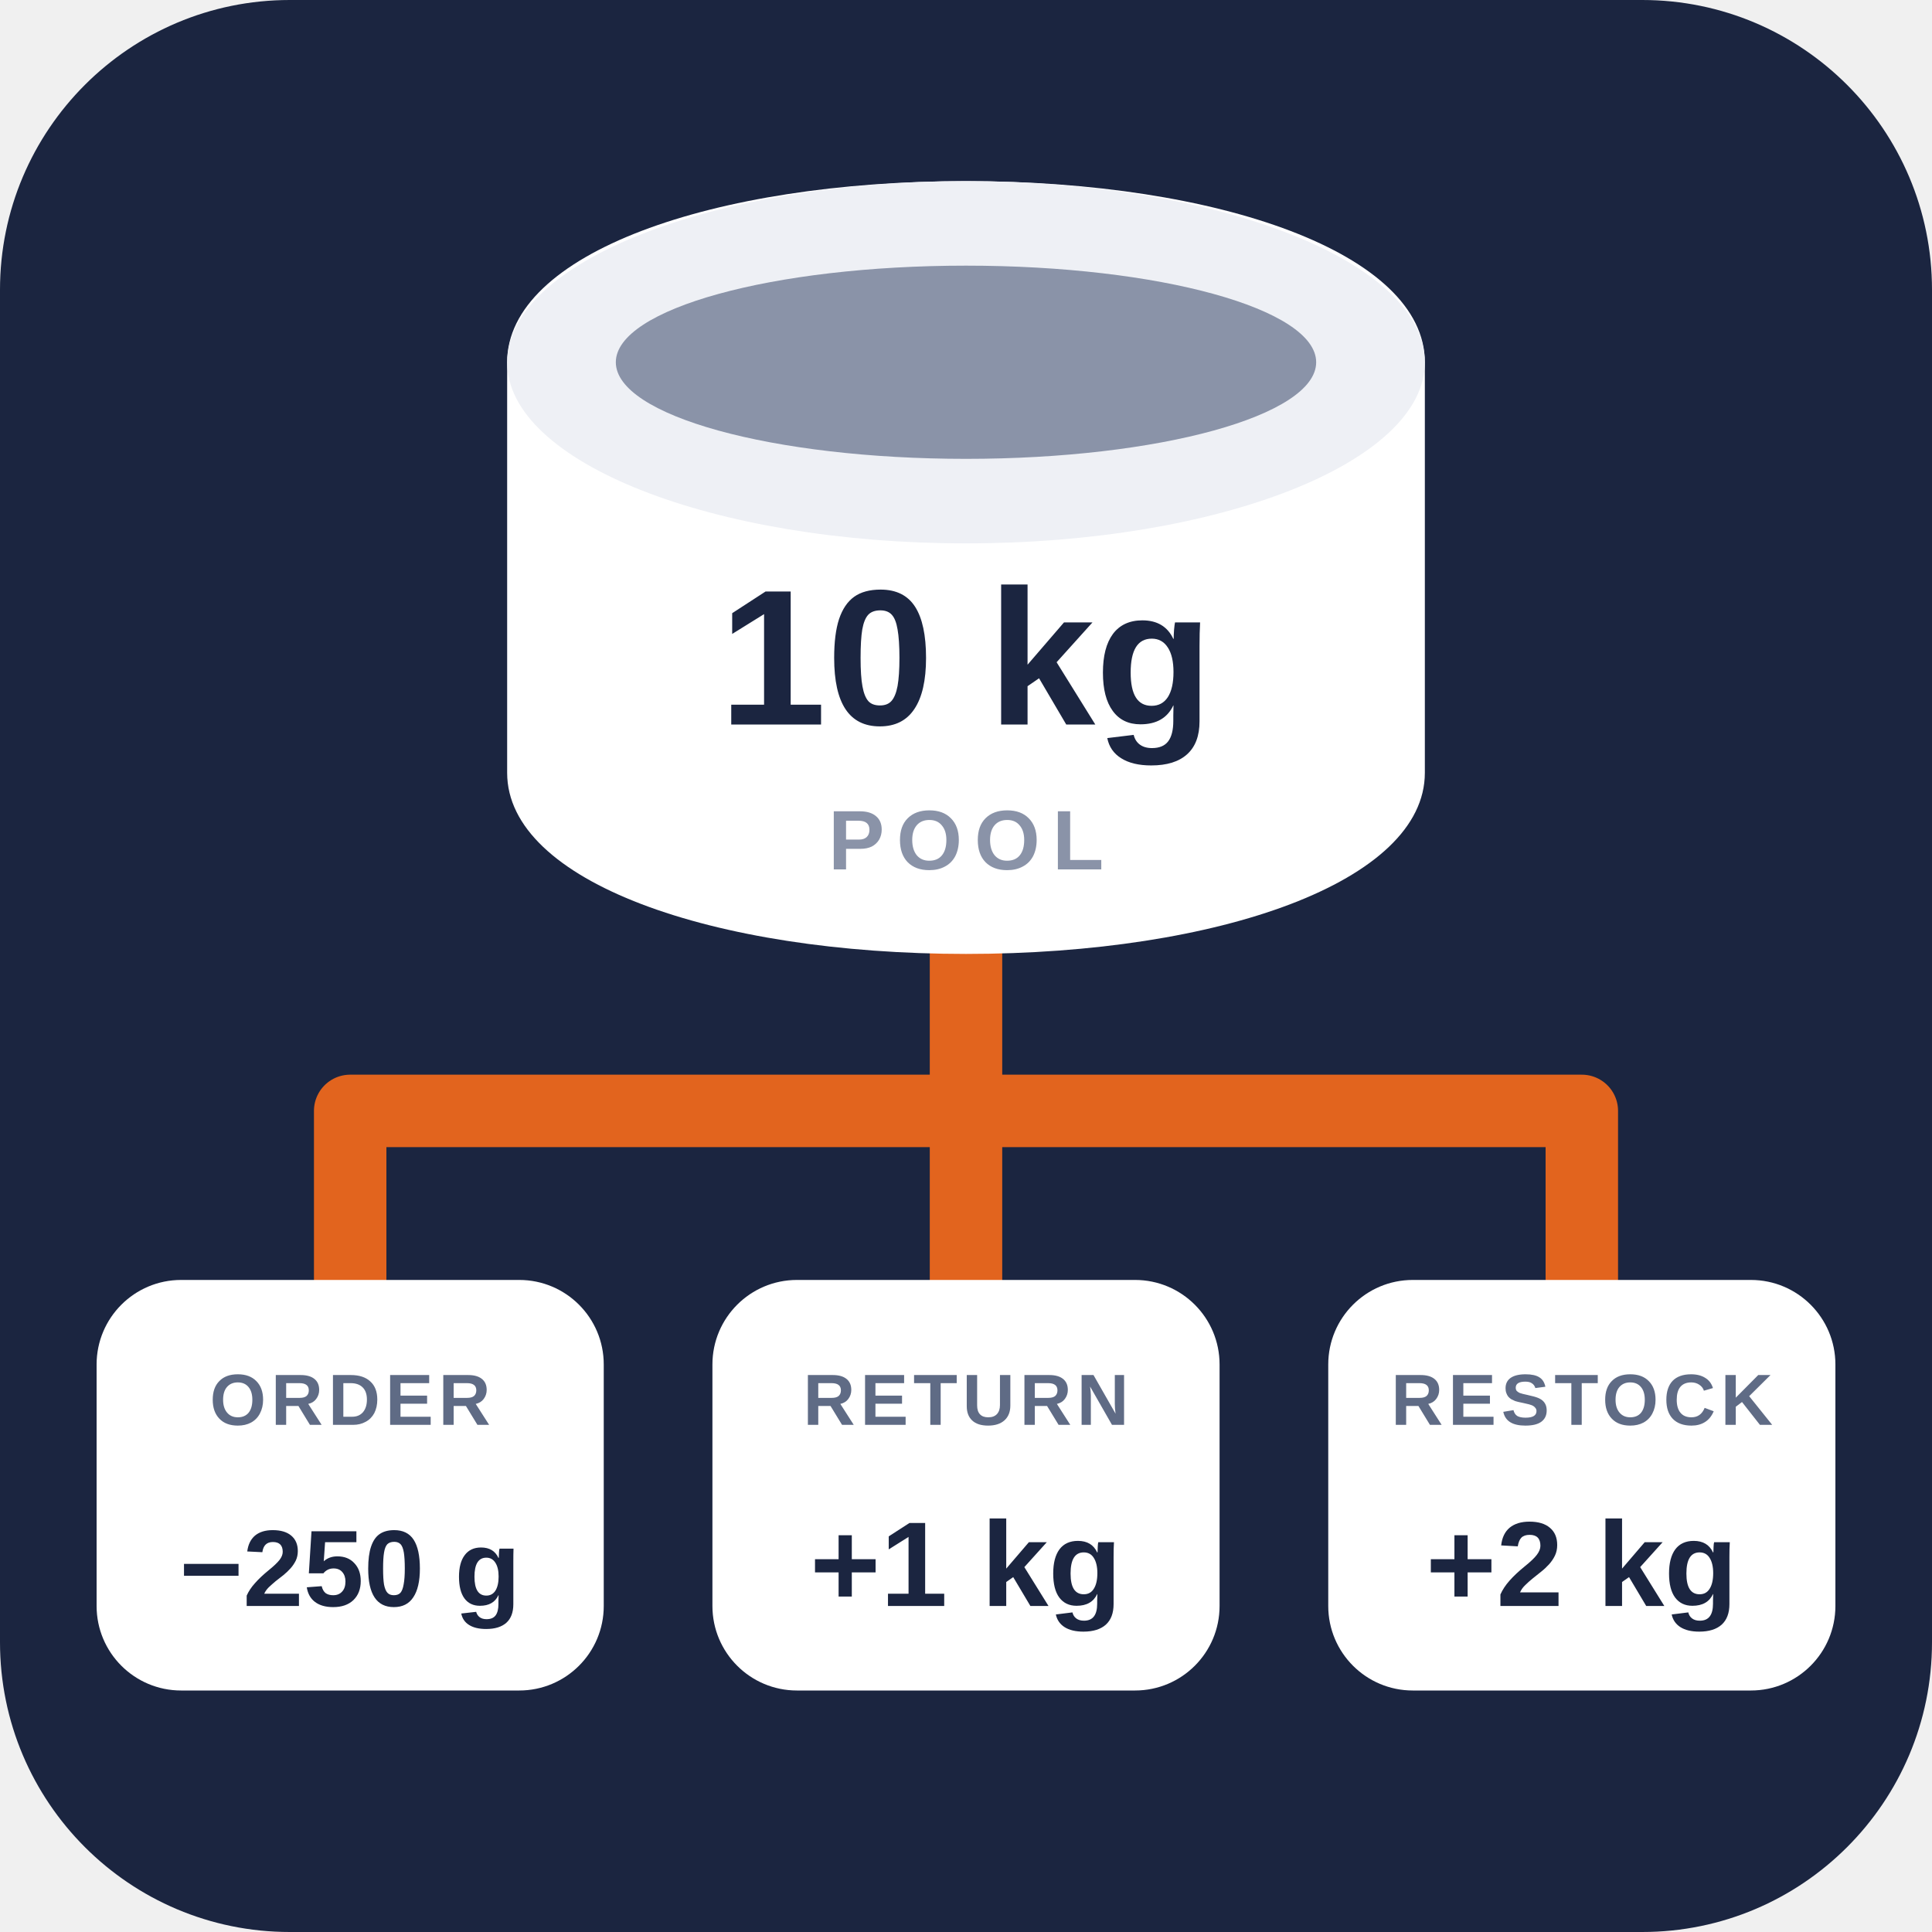
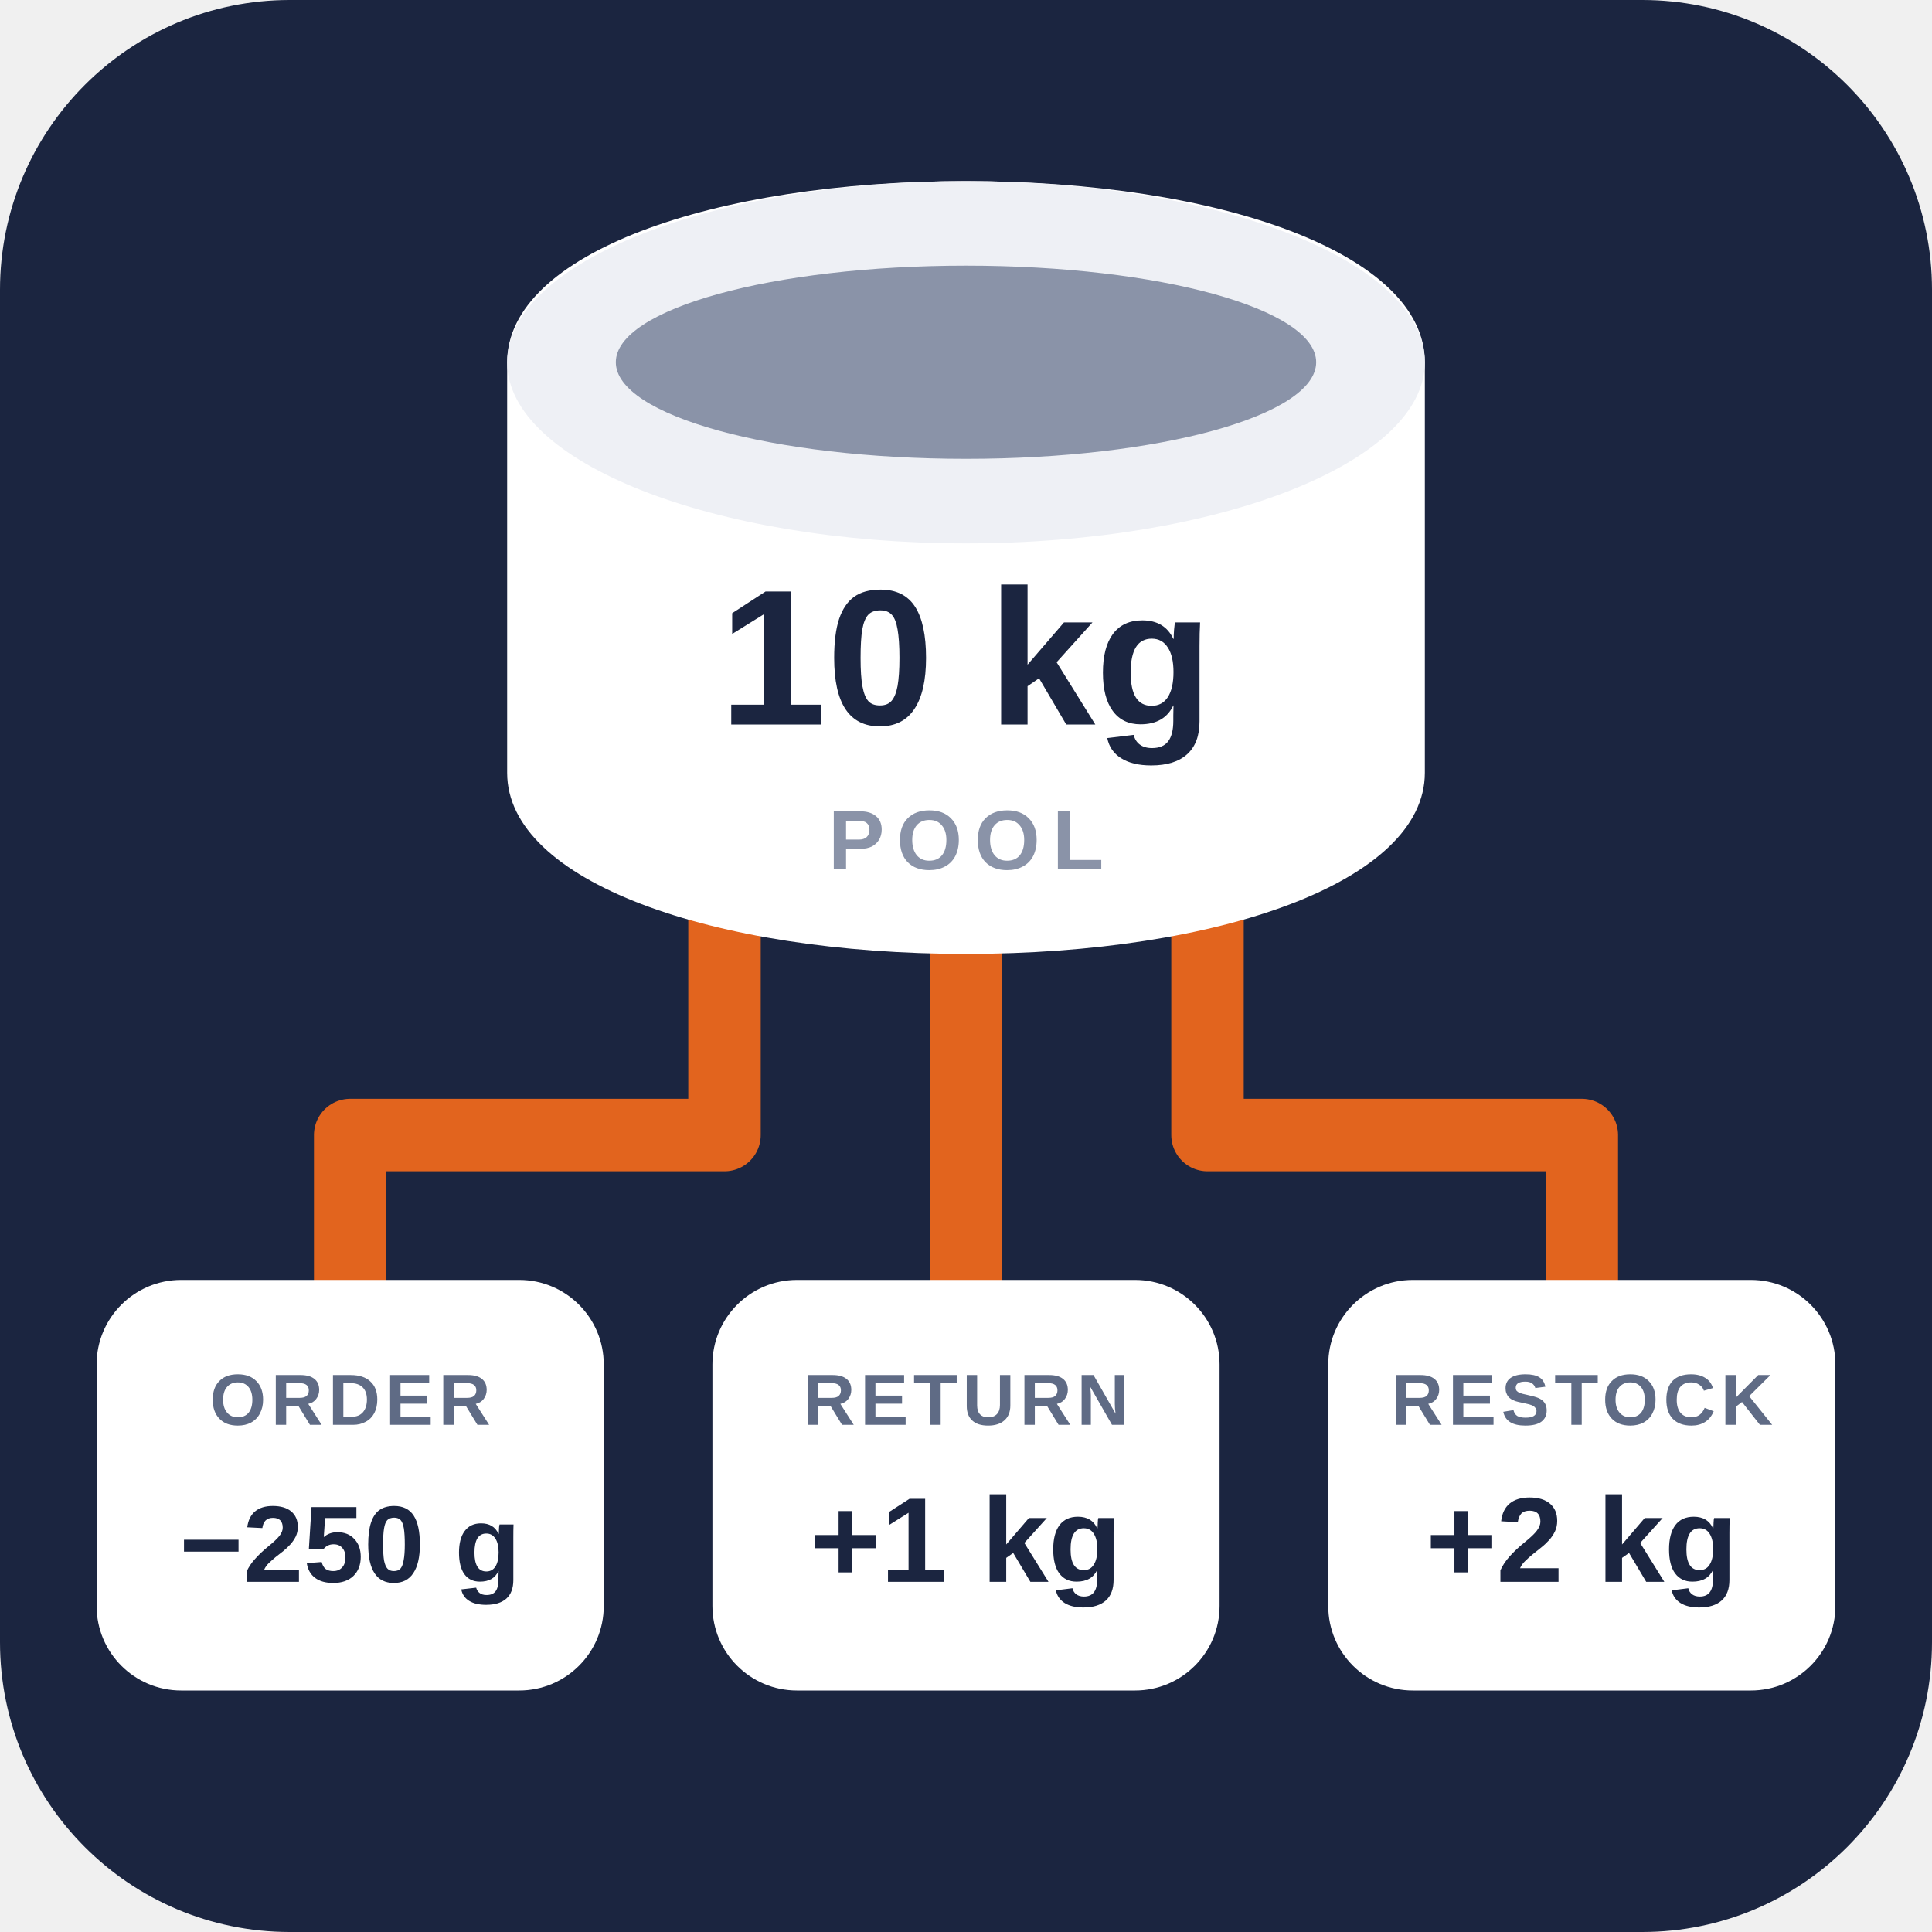
<svg xmlns="http://www.w3.org/2000/svg" viewBox="0 0 160 160" role="img" aria-labelledby="title desc">
  <rect width="160" height="160" rx="24" fill="#1b2540" />
-   <path d="M80 68v24M29 92h102M29 92v14M80 92v14M131 92v14" fill="none" stroke="#e2641e" stroke-width="6" stroke-linecap="round" stroke-linejoin="round" />
+   <g fill="none" stroke="#e2641e" stroke-width="6" stroke-linecap="round" stroke-linejoin="round">
+     <path d="M60 76V94H29v12" />
+     <path d="M80 106V78" />
+     <path d="M131 106V94H100V76" />
+   </g>
  <path d="M42 30c0-9 17-15 38-15s38 6 38 15v34c0 9-17 15-38 15s-38-6-38-15z" fill="#ffffff" />
  <ellipse cx="80" cy="30" rx="38" ry="15" fill="#eef0f5" />
  <ellipse cx="80" cy="30" rx="29" ry="8" fill="#8a93a8" />
  <text x="80" y="60" text-anchor="middle" fill="#1b2540" font-family="Arial, sans-serif" font-size="16" font-weight="700">10 kg</text>
  <text x="80" y="72" text-anchor="middle" fill="#8a93a8" font-family="Arial, sans-serif" font-size="7" font-weight="700" letter-spacing="1">POOL</text>
  <rect x="8" y="106" width="42" height="34" rx="7" fill="#ffffff" />
  <rect x="59" y="106" width="42" height="34" rx="7" fill="#ffffff" />
  <rect x="110" y="106" width="42" height="34" rx="7" fill="#ffffff" />
  <text x="29" y="118" text-anchor="middle" fill="#5f6b85" font-family="Arial, sans-serif" font-size="6" font-weight="700" letter-spacing="0.4">ORDER</text>
  <text x="80" y="118" text-anchor="middle" fill="#5f6b85" font-family="Arial, sans-serif" font-size="6" font-weight="700" letter-spacing="0.4">RETURN</text>
  <text x="131" y="118" text-anchor="middle" fill="#5f6b85" font-family="Arial, sans-serif" font-size="6" font-weight="700" letter-spacing="0.4">RESTOCK</text>
-   <text x="29" y="133" text-anchor="middle" fill="#1b2540" font-family="Arial, sans-serif" font-size="9" font-weight="700">−250 g</text>
-   <text x="80" y="133" text-anchor="middle" fill="#1b2540" font-family="Arial, sans-serif" font-size="10" font-weight="700">+1 kg</text>
-   <text x="131" y="133" text-anchor="middle" fill="#1b2540" font-family="Arial, sans-serif" font-size="10" font-weight="700">+2 kg</text>
+   <text x="29" y="131" text-anchor="middle" fill="#1b2540" font-family="Arial, sans-serif" font-size="9" font-weight="700">−250 g</text>
+   <text x="80" y="131" text-anchor="middle" fill="#1b2540" font-family="Arial, sans-serif" font-size="10" font-weight="700">+1 kg</text>
+   <text x="131" y="131" text-anchor="middle" fill="#1b2540" font-family="Arial, sans-serif" font-size="10" font-weight="700">+2 kg</text>
</svg>
